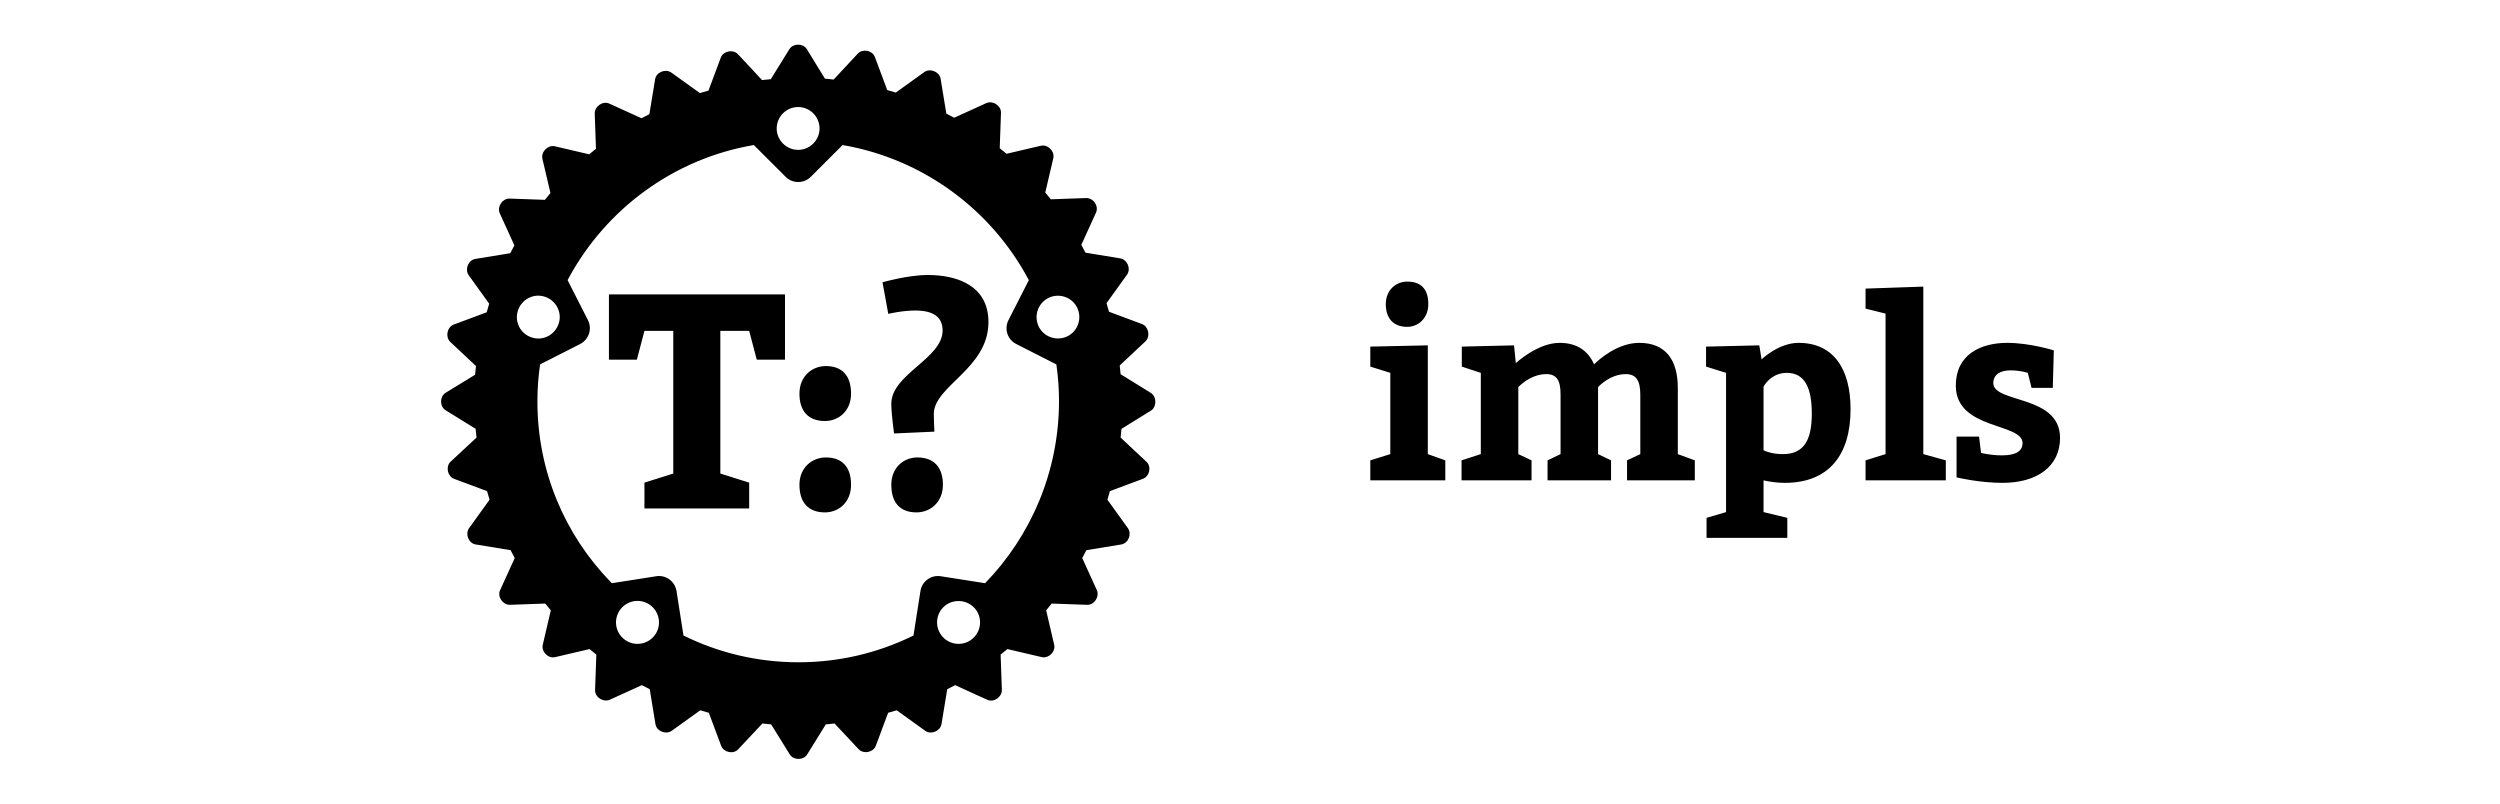
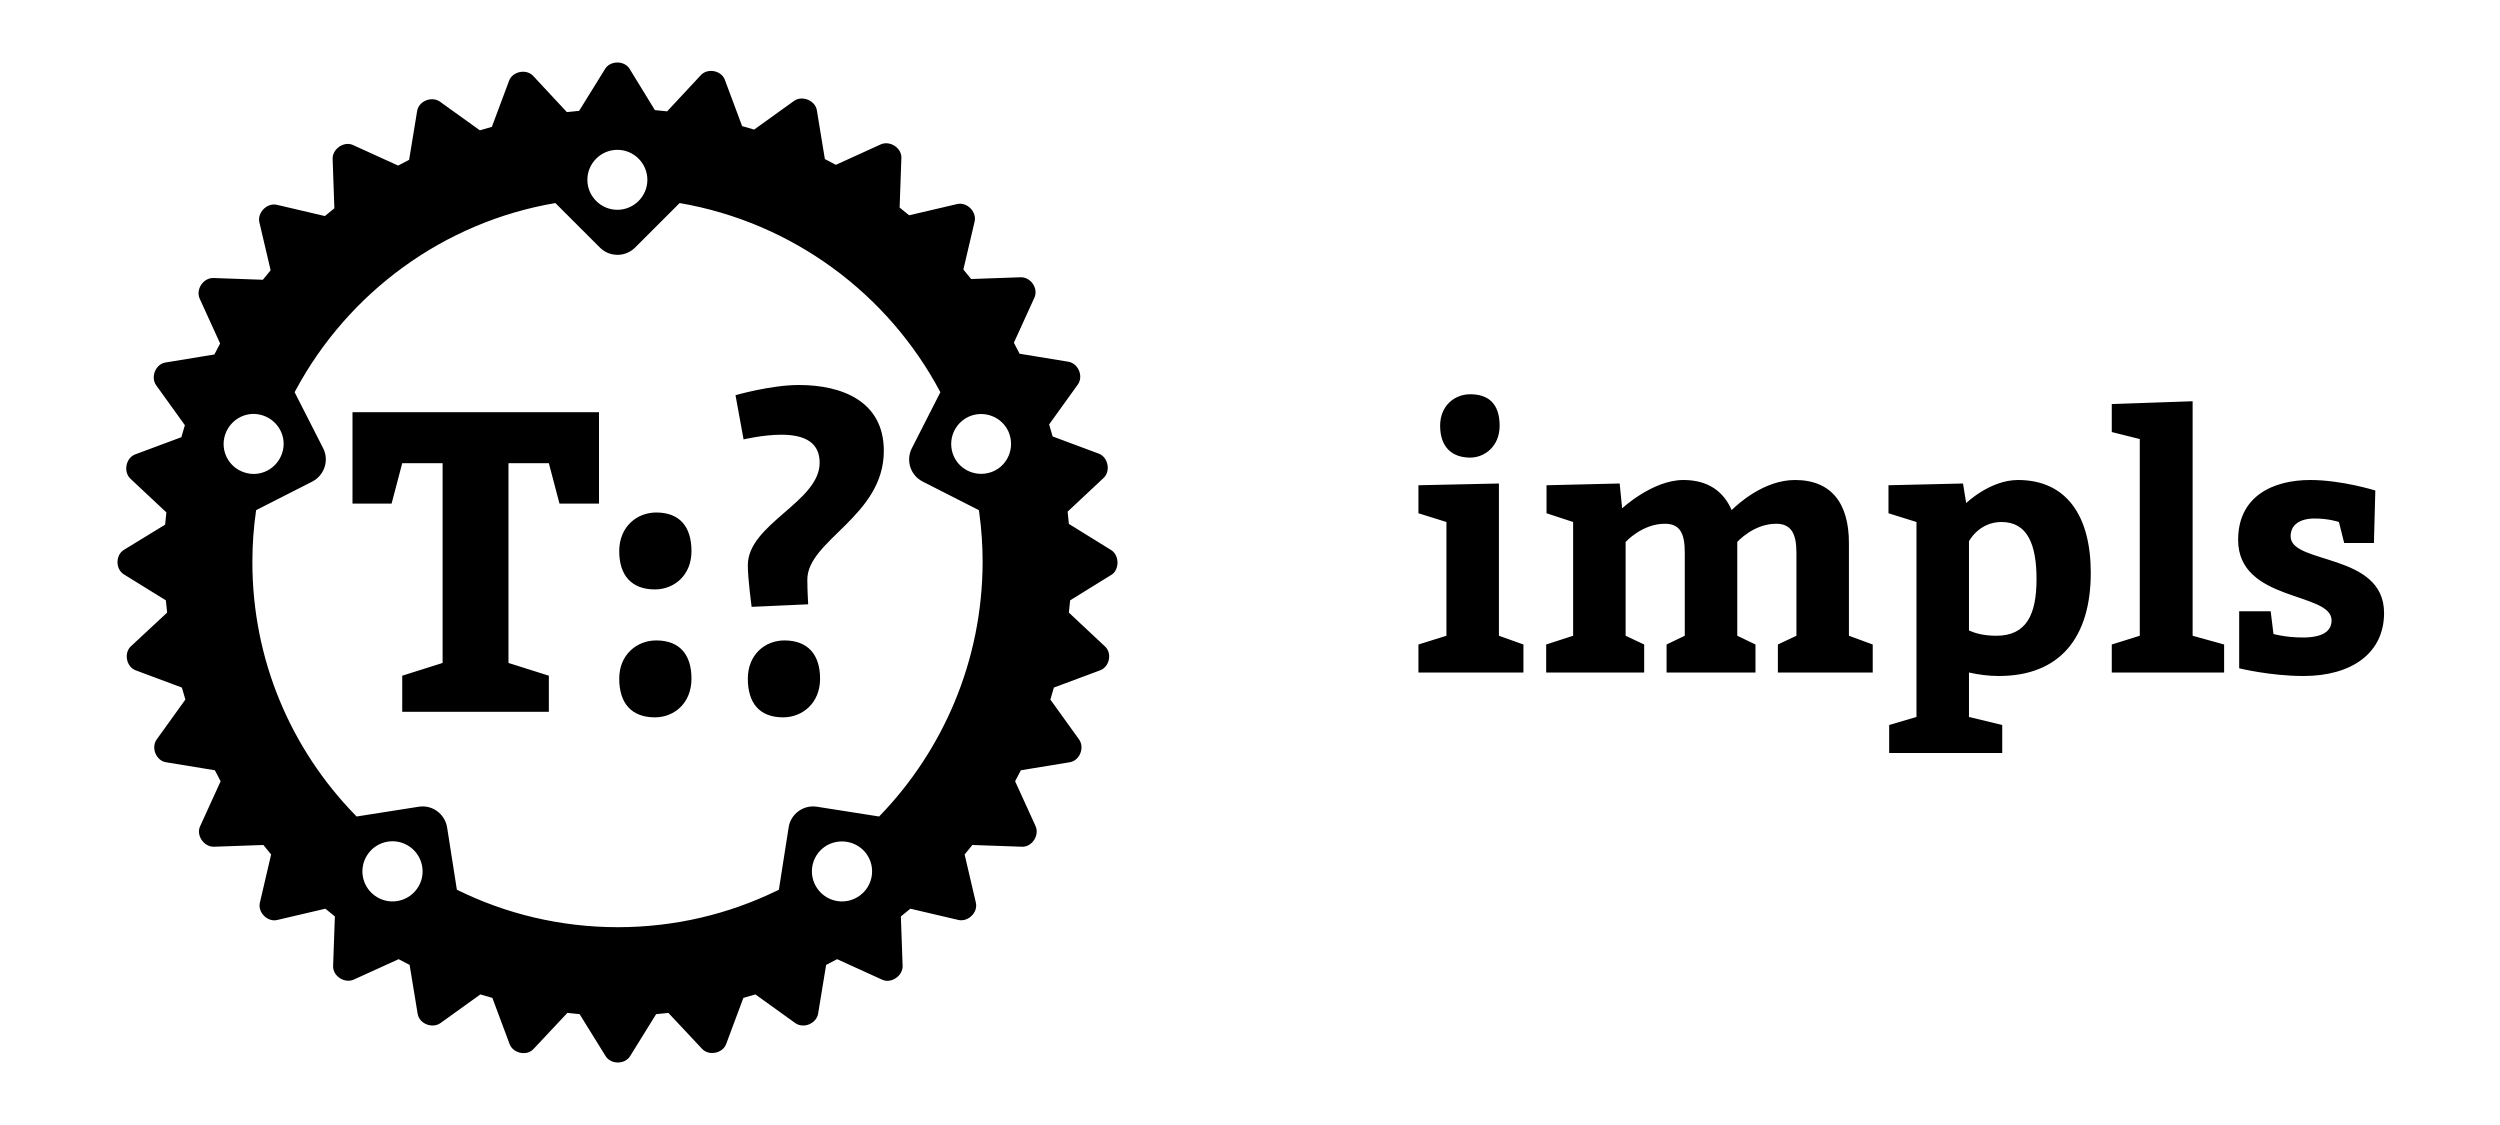
- <svg xmlns="http://www.w3.org/2000/svg" width="1400px" height="450px" viewBox="0 0 1400 450" version="1.1">
-   <path d="M451.721,27.353 L451.849,27.549 L461.949,44.04 L466.849,44.54 L480.349,30.047 C483,27.202 488.35,28.113 489.868,31.742 L489.949,31.947 L496.849,50.437 L501.649,51.837 L517.648,40.342 C520.89,38.084 525.966,40.167 526.713,43.937 L526.748,44.14 L529.948,63.631 L534.348,65.93 L552.348,57.734 C555.984,56.162 560.586,59.127 560.554,63.025 L560.548,63.231 L559.848,83.021 L563.648,86.119 L582.848,81.622 C586.779,80.738 590.613,84.584 589.89,88.417 L589.848,88.618 L585.348,107.809 L588.448,111.607 L608.248,110.907 C612.277,110.809 615.341,115.248 613.832,118.911 L613.748,119.103 L605.548,137.094 L607.848,141.492 L627.348,144.69 C631.276,145.377 633.372,150.307 631.267,153.607 L631.148,153.786 L619.648,169.778 L621.048,174.575 L639.548,181.472 C643.18,182.846 644.307,188.266 641.602,191.017 L641.448,191.167 L627.048,204.66 L627.548,209.558 L644.348,219.953 C647.779,222.01 647.75,227.431 645.015,229.62 L644.848,229.748 L628.048,240.142 L627.548,245.04 L641.948,258.533 C644.893,261.183 643.886,266.53 640.252,268.048 L640.048,268.128 L621.548,275.025 L620.148,279.823 L631.648,295.815 C633.907,299.055 631.92,304.129 628.057,304.874 L627.848,304.91 L608.348,308.108 L606.048,312.506 L614.248,330.497 C615.82,334.132 612.853,338.731 608.954,338.699 L608.748,338.693 L588.948,337.994 L585.848,341.792 L590.348,361.082 C591.232,364.913 587.384,368.744 583.55,368.021 L583.348,367.979 L564.148,363.481 L560.348,366.579 L561.048,386.369 C561.146,390.298 556.609,393.455 553.035,391.95 L552.848,391.867 L534.848,383.671 L530.448,385.97 L527.248,405.46 C526.561,409.386 521.629,411.481 518.327,409.377 L518.148,409.258 L502.149,397.764 L497.349,399.163 L490.449,417.654 C489.074,421.285 483.747,422.41 480.999,419.707 L480.849,419.553 L467.349,405.16 L462.449,405.66 L452.049,422.451 C449.99,425.783 444.567,425.848 442.376,422.647 L442.249,422.451 L431.849,405.66 L426.949,405.16 L413.449,419.553 C410.798,422.497 405.448,421.394 403.929,417.853 L403.849,417.654 L396.949,399.163 L392.149,397.764 L376.149,409.258 C372.907,411.516 367.831,409.53 367.085,405.668 L367.049,405.46 L363.849,385.97 L359.449,383.671 L341.449,391.867 C337.813,393.438 333.211,390.473 333.243,386.575 L333.249,386.369 L333.949,366.579 L330.15,363.481 L310.95,367.979 C307.116,368.961 303.185,365.114 303.908,361.28 L303.95,361.082 L308.45,341.792 L305.35,337.994 L285.55,338.693 C281.619,338.791 278.46,334.256 279.966,330.684 L280.05,330.497 L288.25,312.506 L285.95,308.108 L266.45,304.91 C262.52,304.321 260.424,299.294 262.533,295.99 L262.65,295.815 L274.15,279.823 L272.75,275.025 L254.25,268.128 C250.617,266.755 249.491,261.43 252.196,258.683 L252.35,258.533 L266.85,245.04 L266.35,240.142 L249.55,229.748 C246.217,227.69 246.151,222.27 249.354,220.08 L249.55,219.953 L266.05,209.858 L266.55,204.96 L252.15,191.467 C249.303,188.719 250.311,183.37 253.851,181.852 L254.05,181.772 L272.55,174.875 L273.95,170.077 L262.45,154.085 C260.19,150.845 262.178,145.771 266.041,145.026 L266.25,144.99 L285.75,141.792 L288.05,137.394 L279.85,119.403 C278.277,115.768 281.244,111.265 285.144,111.206 L285.35,111.207 L305.15,111.907 L308.25,108.108 L303.75,88.918 C302.865,85.087 306.713,81.16 310.548,81.879 L310.75,81.922 L329.95,86.419 L333.749,83.321 L333.049,63.531 C332.951,59.602 337.489,56.445 341.062,57.95 L341.249,58.033 L359.249,66.229 L363.649,63.931 L366.849,44.44 C367.439,40.512 372.468,38.418 375.774,40.525 L375.949,40.642 L391.949,52.136 L396.749,50.737 L403.649,32.246 C405.024,28.615 410.35,27.49 413.099,30.193 L413.249,30.347 L426.749,44.84 L431.649,44.34 L442.049,27.549 C444.108,24.217 449.531,24.152 451.721,27.353 Z M471.849,81.222 L454.049,99.013 C450.22,102.84 444.077,102.91 440.164,99.222 L439.949,99.013 L422.149,81.222 C377.302,88.841 339.414,117.032 318.479,155.709 L317.85,156.884 L329.25,179.273 C331.706,184.084 329.818,189.957 325.105,192.531 L324.85,192.666 L302.45,204.06 C301.45,210.857 300.95,217.754 300.95,224.85 C300.95,264.034 316.435,299.594 341.875,325.808 L342.649,326.599 L367.449,322.701 C372.758,321.817 377.776,325.376 378.8,330.719 L378.849,330.997 L382.749,355.885 C402.149,365.48 424.049,370.877 447.149,370.877 C469.888,370.877 491.464,365.647 510.637,356.331 L511.548,355.885 L515.448,330.997 C516.235,325.69 521.18,321.929 526.574,322.66 L526.848,322.701 L551.648,326.599 C577.148,300.312 592.948,264.43 593.048,224.85 C593.048,218.227 592.612,211.778 591.741,205.421 L591.548,204.06 L569.148,192.666 C564.236,190.211 562.316,184.38 564.621,179.532 L564.748,179.273 L576.148,156.884 C555.348,117.604 517.148,89.018 471.849,81.222 Z M347.249,341.492 C343.349,346.889 344.549,354.385 349.949,358.283 C355.349,362.181 362.849,360.982 366.749,355.585 C370.649,350.287 369.449,342.691 364.049,338.793 C358.649,334.895 351.149,336.094 347.249,341.492 Z M529.748,338.793 C524.348,342.691 523.148,350.187 527.048,355.585 C530.948,360.982 538.448,362.181 543.848,358.283 C549.248,354.385 550.448,346.889 546.548,341.492 C542.648,336.194 535.148,334.995 529.748,338.793 Z M1007.19,192 C1026.65,192 1036.31,206.42 1036.31,229.1 C1036.31,255 1023.99,270.4 999.49,270.4 C995.43,270.4 991.23,269.84 987.59,269 L987.59,286.78 L1000.89,290 L1000.89,301.2 L955.67,301.2 L955.67,290 L966.59,286.78 L966.59,208.8 L955.39,205.3 L955.39,194.1 L985.21,193.4 L986.47,201.24 C986.47,201.24 995.99,192 1007.19,192 Z M462.48,256.17 C471.83,256.17 476.59,261.78 476.59,271.47 C476.59,281.33 469.62,286.94 461.97,286.94 C452.62,286.94 447.69,281.33 447.69,271.47 C447.69,261.78 454.83,256.17 462.48,256.17 Z M513.75,256.17 C523.1,256.17 528.03,261.78 528.03,271.47 C528.03,281.33 520.89,286.94 513.24,286.94 C503.89,286.94 499.13,281.33 499.13,271.47 C499.13,261.78 506.1,256.17 513.75,256.17 Z M439.6,164.88 L439.6,201.43 L423.79,201.43 L419.54,185.28 L403.39,185.28 L403.39,265.18 L419.54,270.28 L419.54,284.73 L360.89,284.73 L360.89,270.28 L377.04,265.18 L377.04,185.28 L360.89,185.28 L356.64,201.43 L341,201.43 L341,164.88 L439.6,164.88 Z M1124.09,192 C1136.69,192 1150.13,196.2 1150.13,196.2 L1149.57,217.2 L1137.67,217.2 L1135.57,208.8 C1135.57,208.8 1131.51,207.4 1125.91,207.4 C1119.89,207.4 1116.25,209.92 1116.25,214.54 C1116.25,225.88 1153.63,220.98 1153.63,245.2 C1153.63,261.3 1140.61,270.4 1121.43,270.4 C1108.13,270.4 1095.67,267.32 1095.67,267.32 L1095.67,244.5 L1108.27,244.5 L1109.39,253.6 C1109.39,253.6 1114.29,255 1121.15,255 C1128.85,255 1132.63,252.62 1132.63,248.14 C1132.63,236.66 1095.25,240.86 1095.25,215.94 C1095.25,198.44 1109.25,192 1124.09,192 Z M918.01,192 C932.71,192 939.57,201.52 939.57,217.2 L939.57,254.3 L949.09,257.8 L949.09,269 L911.15,269 L911.15,257.8 L918.57,254.3 L918.57,220.98 C918.57,213.28 916.33,209.5 910.45,209.5 C901.35,209.5 894.91,216.78 894.91,216.78 L894.91,254.3 L902.19,257.8 L902.19,269 L866.63,269 L866.63,257.8 L873.91,254.3 L873.91,220.98 C873.91,213.28 871.95,209.5 865.93,209.5 C856.83,209.5 850.25,216.78 850.25,216.78 L850.25,254.3 L857.67,257.8 L857.67,269 L818.47,269 L818.47,257.8 L829.25,254.3 L829.25,208.8 L818.61,205.3 L818.61,194.1 L847.87,193.4 L848.85,203.34 C848.85,203.34 861.03,192 873.35,192 C883.29,192 889.45,196.62 892.67,204.04 C895.05,201.66 905.55,192 918.01,192 Z M1077.05,160.5 L1077.05,254.3 L1089.65,257.8 L1089.65,269 L1044.71,269 L1044.71,257.8 L1055.91,254.3 L1055.91,175.62 L1044.71,172.82 L1044.71,161.62 L1077.05,160.5 Z M799.57,193.4 L799.57,254.3 L809.37,257.8 L809.37,269 L767.37,269 L767.37,257.8 L778.57,254.3 L778.57,208.8 L767.37,205.3 L767.37,194.1 L799.57,193.4 Z M1000.61,208.8 C991.51,208.8 987.59,216.5 987.59,216.5 L987.59,252.2 C989.83,253.18 993.19,254.3 998.51,254.3 C1010.55,254.3 1014.61,245.9 1014.61,231.62 C1014.61,217.48 1010.83,208.8 1000.61,208.8 Z M519.53,154 C536.53,154 553.53,160.29 553.53,180.35 C553.53,206.53 522.93,216.05 522.93,231.86 C522.93,235.94 523.27,241.72 523.27,241.72 L500.66,242.74 C500.66,242.74 499.13,231.69 499.13,226.08 C499.13,209.59 527.86,200.75 527.86,185.11 C527.86,177.46 522.59,173.89 512.56,173.89 C505.25,173.89 497.43,175.76 497.43,175.76 L494.2,158.08 C494.2,158.08 508.31,154 519.53,154 Z M462.48,205 C471.83,205 476.59,210.61 476.59,220.47 C476.59,230.16 469.62,235.77 461.97,235.77 C452.62,235.77 447.69,230.16 447.69,220.47 C447.69,210.61 454.83,205 462.48,205 Z M290.05,173.876 C287.95,180.172 291.45,186.969 297.75,188.968 C304.05,191.067 310.75,187.569 312.85,181.272 C314.95,174.975 311.45,168.278 305.15,166.179 C298.85,164.08 292.15,167.579 290.05,173.876 Z M588.748,166.179 C582.448,168.278 579.048,174.975 581.048,181.272 C583.048,187.569 589.848,190.967 596.148,188.968 C602.448,186.969 605.848,180.172 603.848,173.876 C601.848,167.579 595.048,164.18 588.748,166.179 Z M788.09,157.7 C795.37,157.7 799.85,161.48 799.85,170.3 C799.85,178.56 793.83,183.04 788.09,183.04 C780.53,183.04 776.05,178.56 776.05,170.3 C776.05,162.32 781.79,157.7 788.09,157.7 Z M446.949,59.933 C440.349,59.933 434.949,65.33 434.949,71.927 C434.949,78.523 440.349,83.921 446.949,83.921 C453.549,83.921 458.949,78.523 458.949,71.927 C458.949,65.33 453.549,59.933 446.949,59.933 Z" fill="#000000" fill-rule="nonzero" />
+ <svg xmlns="http://www.w3.org/2000/svg" width="1000px" height="450px" viewBox="0 0 1000 450" version="1.1">
+   <path d="M251.721,27.353 L251.849,27.549 L261.949,44.04 L266.849,44.54 L280.349,30.047 C283,27.202 288.35,28.113 289.868,31.742 L289.949,31.947 L296.849,50.437 L301.649,51.837 L317.648,40.342 C320.89,38.084 325.966,40.167 326.713,43.937 L326.748,44.14 L329.948,63.631 L334.348,65.93 L352.348,57.734 C355.984,56.162 360.586,59.127 360.554,63.025 L360.548,63.231 L359.848,83.021 L363.648,86.119 L382.848,81.622 C386.779,80.738 390.613,84.584 389.89,88.417 L389.848,88.618 L385.348,107.809 L388.448,111.607 L408.248,110.907 C412.277,110.809 415.341,115.248 413.832,118.911 L413.748,119.103 L405.548,137.094 L407.848,141.492 L427.348,144.69 C431.276,145.377 433.372,150.307 431.267,153.607 L431.148,153.786 L419.648,169.778 L421.048,174.575 L439.548,181.472 C443.18,182.846 444.307,188.266 441.602,191.017 L441.448,191.167 L427.048,204.66 L427.548,209.558 L444.348,219.953 C447.779,222.01 447.75,227.431 445.015,229.62 L444.848,229.748 L428.048,240.142 L427.548,245.04 L441.948,258.533 C444.893,261.183 443.886,266.53 440.252,268.048 L440.048,268.128 L421.548,275.025 L420.148,279.823 L431.648,295.815 C433.907,299.055 431.92,304.129 428.057,304.874 L427.848,304.91 L408.348,308.108 L406.048,312.506 L414.248,330.497 C415.82,334.132 412.853,338.731 408.954,338.699 L408.748,338.693 L388.948,337.994 L385.848,341.792 L390.348,361.082 C391.232,364.913 387.384,368.744 383.55,368.021 L383.348,367.979 L364.148,363.481 L360.348,366.579 L361.048,386.369 C361.146,390.298 356.609,393.455 353.035,391.95 L352.848,391.867 L334.848,383.671 L330.448,385.97 L327.248,405.46 C326.561,409.386 321.629,411.481 318.327,409.377 L318.148,409.258 L302.149,397.764 L297.349,399.163 L290.449,417.654 C289.074,421.285 283.747,422.41 280.999,419.707 L280.849,419.553 L267.349,405.16 L262.449,405.66 L252.049,422.451 C249.99,425.783 244.567,425.848 242.376,422.647 L242.249,422.451 L231.849,405.66 L226.949,405.16 L213.449,419.553 C210.798,422.497 205.448,421.394 203.929,417.853 L203.849,417.654 L196.949,399.163 L192.149,397.764 L176.149,409.258 C172.907,411.516 167.831,409.53 167.085,405.668 L167.049,405.46 L163.849,385.97 L159.449,383.671 L141.449,391.867 C137.813,393.438 133.211,390.473 133.243,386.575 L133.249,386.369 L133.949,366.579 L130.15,363.481 L110.95,367.979 C107.116,368.961 103.185,365.114 103.908,361.28 L103.95,361.082 L108.45,341.792 L105.35,337.994 L85.55,338.693 C81.619,338.791 78.46,334.256 79.966,330.684 L80.05,330.497 L88.25,312.506 L85.95,308.108 L66.45,304.91 C62.52,304.321 60.424,299.294 62.533,295.99 L62.65,295.815 L74.15,279.823 L72.75,275.025 L54.25,268.128 C50.617,266.755 49.491,261.43 52.196,258.683 L52.35,258.533 L66.85,245.04 L66.35,240.142 L49.55,229.748 C46.217,227.69 46.151,222.27 49.354,220.08 L49.55,219.953 L66.05,209.858 L66.55,204.96 L52.15,191.467 C49.303,188.719 50.311,183.37 53.851,181.852 L54.05,181.772 L72.55,174.875 L73.95,170.077 L62.45,154.085 C60.19,150.845 62.178,145.771 66.041,145.026 L66.25,144.99 L85.75,141.792 L88.05,137.394 L79.85,119.403 C78.277,115.768 81.244,111.265 85.144,111.206 L85.35,111.207 L105.15,111.907 L108.25,108.108 L103.75,88.918 C102.865,85.087 106.713,81.16 110.548,81.879 L110.75,81.922 L129.95,86.419 L133.749,83.321 L133.049,63.531 C132.951,59.602 137.489,56.445 141.062,57.95 L141.249,58.033 L159.249,66.229 L163.649,63.931 L166.849,44.44 C167.439,40.512 172.468,38.418 175.774,40.525 L175.949,40.642 L191.949,52.136 L196.749,50.737 L203.649,32.246 C205.024,28.615 210.35,27.49 213.099,30.193 L213.249,30.347 L226.749,44.84 L231.649,44.34 L242.049,27.549 C244.108,24.217 249.531,24.152 251.721,27.353 Z M271.849,81.222 L254.049,99.013 C250.22,102.84 244.077,102.91 240.164,99.222 L239.949,99.013 L222.149,81.222 C177.302,88.841 139.414,117.032 118.479,155.709 L117.85,156.884 L129.25,179.273 C131.706,184.084 129.818,189.957 125.105,192.531 L124.85,192.666 L102.45,204.06 C101.45,210.857 100.95,217.754 100.95,224.85 C100.95,264.034 116.435,299.594 141.875,325.808 L142.649,326.599 L167.449,322.701 C172.758,321.817 177.776,325.376 178.8,330.719 L178.849,330.997 L182.749,355.885 C202.149,365.48 224.049,370.877 247.149,370.877 C269.888,370.877 291.464,365.647 310.637,356.331 L311.548,355.885 L315.448,330.997 C316.235,325.69 321.18,321.929 326.574,322.66 L326.848,322.701 L351.648,326.599 C377.148,300.312 392.948,264.43 393.048,224.85 C393.048,218.227 392.612,211.778 391.741,205.421 L391.548,204.06 L369.148,192.666 C364.236,190.211 362.316,184.38 364.621,179.532 L364.748,179.273 L376.148,156.884 C355.348,117.604 317.148,89.018 271.849,81.222 Z M147.249,341.492 C143.349,346.889 144.549,354.385 149.949,358.283 C155.349,362.181 162.849,360.982 166.749,355.585 C170.649,350.287 169.449,342.691 164.049,338.793 C158.649,334.895 151.149,336.094 147.249,341.492 Z M329.748,338.793 C324.348,342.691 323.148,350.187 327.048,355.585 C330.948,360.982 338.448,362.181 343.848,358.283 C349.248,354.385 350.448,346.889 346.548,341.492 C342.648,336.194 335.148,334.995 329.748,338.793 Z M807.19,192 C826.65,192 836.31,206.42 836.31,229.1 C836.31,255 823.99,270.4 799.49,270.4 C795.43,270.4 791.23,269.84 787.59,269 L787.59,286.78 L800.89,290 L800.89,301.2 L755.67,301.2 L755.67,290 L766.59,286.78 L766.59,208.8 L755.39,205.3 L755.39,194.1 L785.21,193.4 L786.47,201.24 C786.47,201.24 795.99,192 807.19,192 Z M262.48,256.17 C271.83,256.17 276.59,261.78 276.59,271.47 C276.59,281.33 269.62,286.94 261.97,286.94 C252.62,286.94 247.69,281.33 247.69,271.47 C247.69,261.78 254.83,256.17 262.48,256.17 Z M313.75,256.17 C323.1,256.17 328.03,261.78 328.03,271.47 C328.03,281.33 320.89,286.94 313.24,286.94 C303.89,286.94 299.13,281.33 299.13,271.47 C299.13,261.78 306.1,256.17 313.75,256.17 Z M239.6,164.88 L239.6,201.43 L223.79,201.43 L219.54,185.28 L203.39,185.28 L203.39,265.18 L219.54,270.28 L219.54,284.73 L160.89,284.73 L160.89,270.28 L177.04,265.18 L177.04,185.28 L160.89,185.28 L156.64,201.43 L141,201.43 L141,164.88 L239.6,164.88 Z M924.09,192 C936.69,192 950.13,196.2 950.13,196.2 L949.57,217.2 L937.67,217.2 L935.57,208.8 C935.57,208.8 931.51,207.4 925.91,207.4 C919.89,207.4 916.25,209.92 916.25,214.54 C916.25,225.88 953.63,220.98 953.63,245.2 C953.63,261.3 940.61,270.4 921.43,270.4 C908.13,270.4 895.67,267.32 895.67,267.32 L895.67,244.5 L908.27,244.5 L909.39,253.6 C909.39,253.6 914.29,255 921.15,255 C928.85,255 932.63,252.62 932.63,248.14 C932.63,236.66 895.25,240.86 895.25,215.94 C895.25,198.44 909.25,192 924.09,192 Z M718.01,192 C732.71,192 739.57,201.52 739.57,217.2 L739.57,254.3 L749.09,257.8 L749.09,269 L711.15,269 L711.15,257.8 L718.57,254.3 L718.57,220.98 C718.57,213.28 716.33,209.5 710.45,209.5 C701.35,209.5 694.91,216.78 694.91,216.78 L694.91,254.3 L702.19,257.8 L702.19,269 L666.63,269 L666.63,257.8 L673.91,254.3 L673.91,220.98 C673.91,213.28 671.95,209.5 665.93,209.5 C656.83,209.5 650.25,216.78 650.25,216.78 L650.25,254.3 L657.67,257.8 L657.67,269 L618.47,269 L618.47,257.8 L629.25,254.3 L629.25,208.8 L618.61,205.3 L618.61,194.1 L647.87,193.4 L648.85,203.34 C648.85,203.34 661.03,192 673.35,192 C683.29,192 689.45,196.62 692.67,204.04 C695.05,201.66 705.55,192 718.01,192 Z M877.05,160.5 L877.05,254.3 L889.65,257.8 L889.65,269 L844.71,269 L844.71,257.8 L855.91,254.3 L855.91,175.62 L844.71,172.82 L844.71,161.62 L877.05,160.5 Z M599.57,193.4 L599.57,254.3 L609.37,257.8 L609.37,269 L567.37,269 L567.37,257.8 L578.57,254.3 L578.57,208.8 L567.37,205.3 L567.37,194.1 L599.57,193.4 Z M800.61,208.8 C791.51,208.8 787.59,216.5 787.59,216.5 L787.59,252.2 C789.83,253.18 793.19,254.3 798.51,254.3 C810.55,254.3 814.61,245.9 814.61,231.62 C814.61,217.48 810.83,208.8 800.61,208.8 Z M319.53,154 C336.53,154 353.53,160.29 353.53,180.35 C353.53,206.53 322.93,216.05 322.93,231.86 C322.93,235.94 323.27,241.72 323.27,241.72 L300.66,242.74 C300.66,242.74 299.13,231.69 299.13,226.08 C299.13,209.59 327.86,200.75 327.86,185.11 C327.86,177.46 322.59,173.89 312.56,173.89 C305.25,173.89 297.43,175.76 297.43,175.76 L294.2,158.08 C294.2,158.08 308.31,154 319.53,154 Z M262.48,205 C271.83,205 276.59,210.61 276.59,220.47 C276.59,230.16 269.62,235.77 261.97,235.77 C252.62,235.77 247.69,230.16 247.69,220.47 C247.69,210.61 254.83,205 262.48,205 Z M90.05,173.876 C87.95,180.172 91.45,186.969 97.75,188.968 C104.05,191.067 110.75,187.569 112.85,181.272 C114.95,174.975 111.45,168.278 105.15,166.179 C98.85,164.08 92.15,167.579 90.05,173.876 Z M388.748,166.179 C382.448,168.278 379.048,174.975 381.048,181.272 C383.048,187.569 389.848,190.967 396.148,188.968 C402.448,186.969 405.848,180.172 403.848,173.876 C401.848,167.579 395.048,164.18 388.748,166.179 Z M588.09,157.7 C595.37,157.7 599.85,161.48 599.85,170.3 C599.85,178.56 593.83,183.04 588.09,183.04 C580.53,183.04 576.05,178.56 576.05,170.3 C576.05,162.32 581.79,157.7 588.09,157.7 Z M246.949,59.933 C240.349,59.933 234.949,65.33 234.949,71.927 C234.949,78.523 240.349,83.921 246.949,83.921 C253.549,83.921 258.949,78.523 258.949,71.927 C258.949,65.33 253.549,59.933 246.949,59.933 Z" id="Shape" fill="#000000" fill-rule="nonzero" />
</svg>
